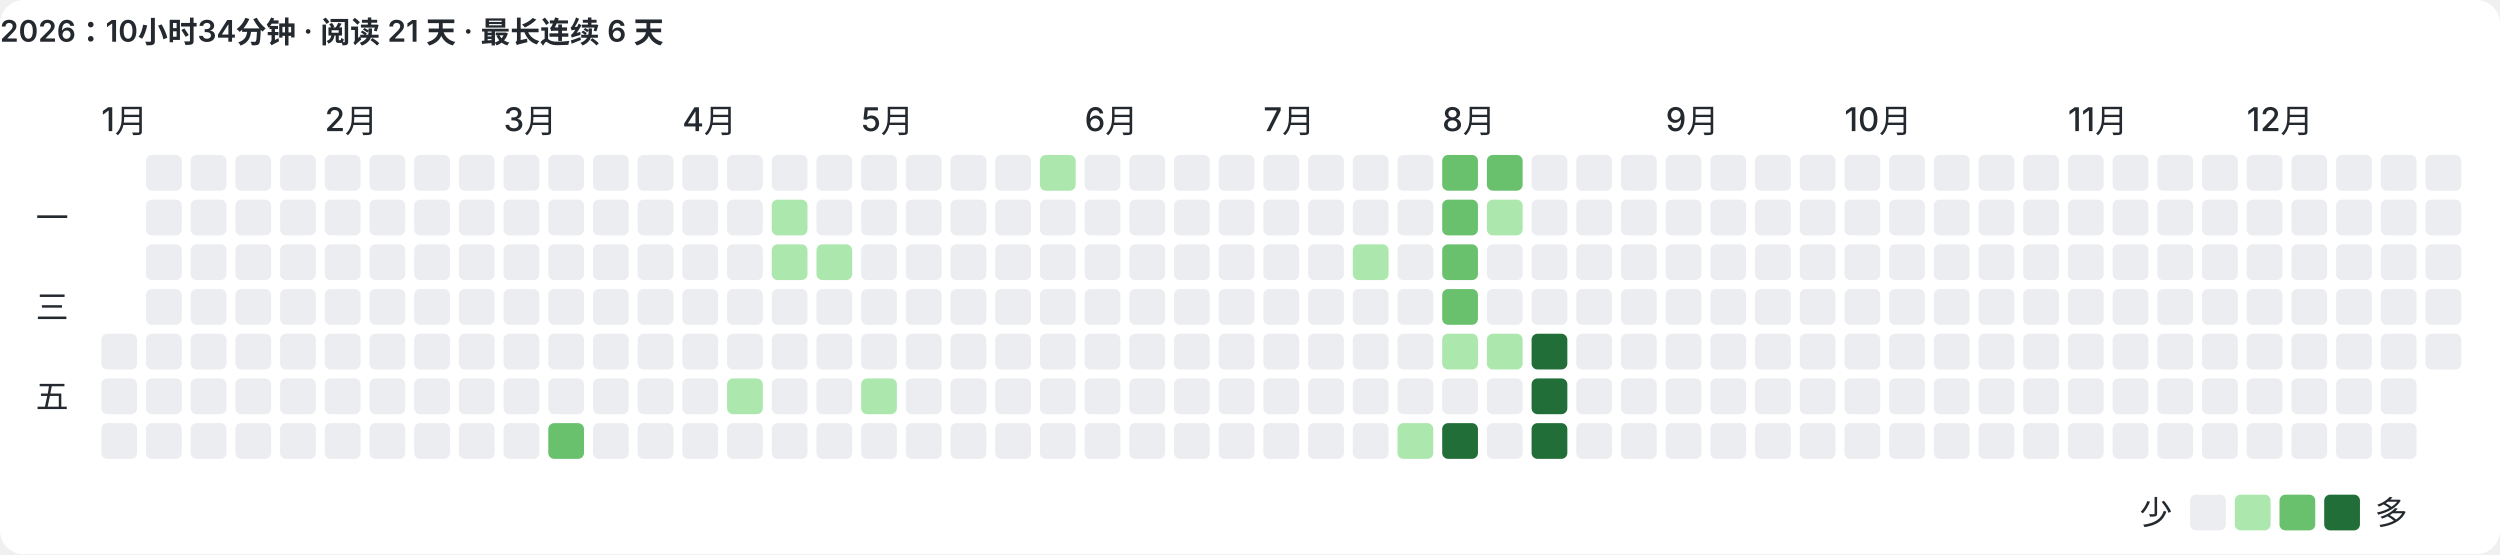
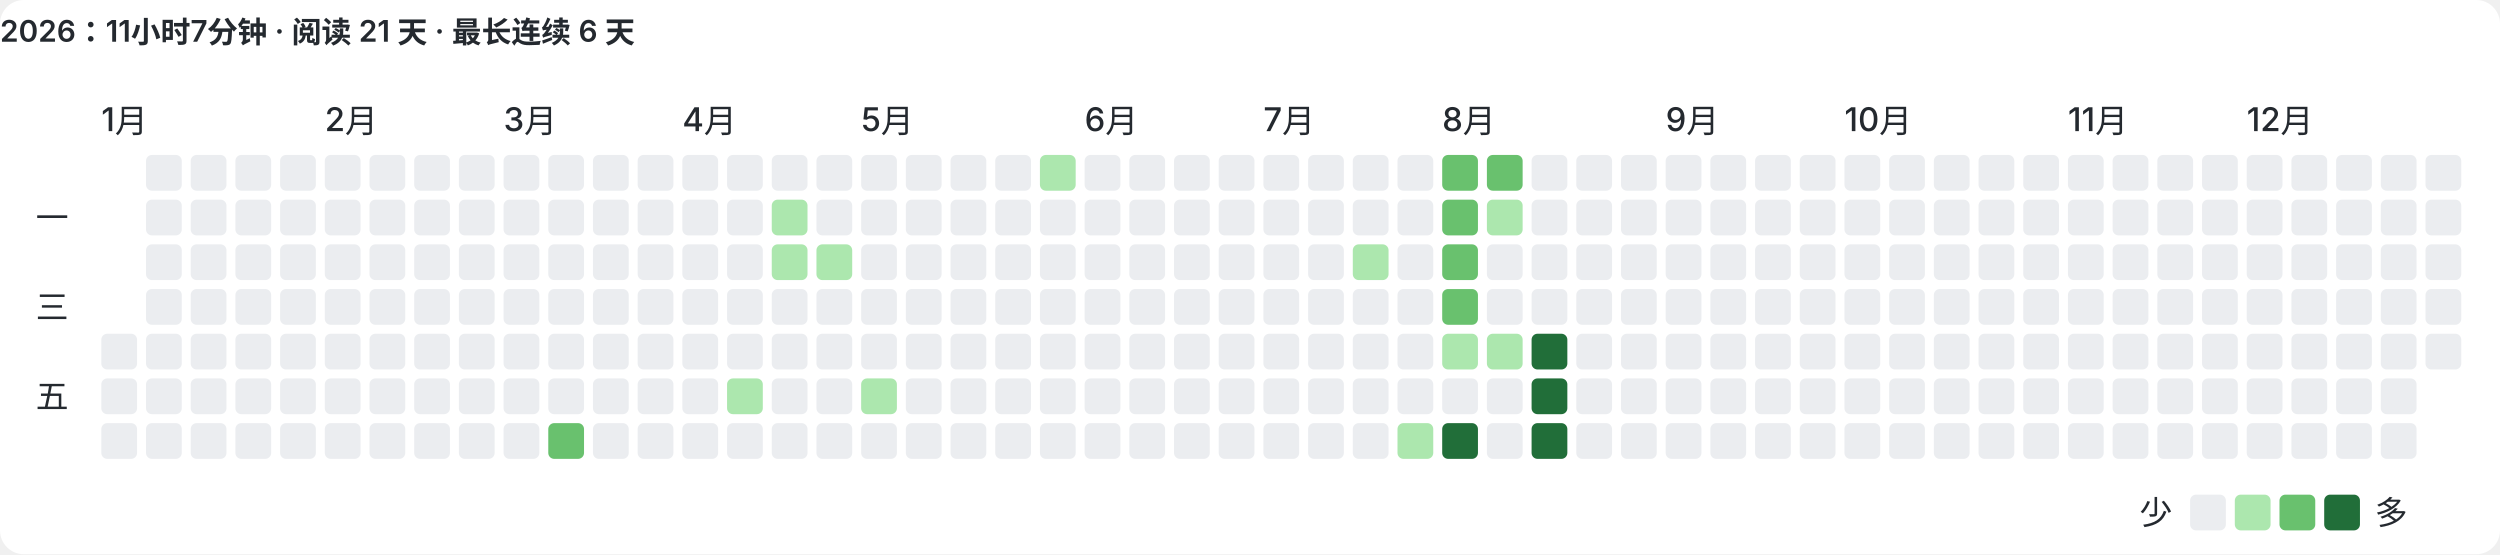
- <svg xmlns="http://www.w3.org/2000/svg" width="100%" viewBox="0 0 839 186" preserveAspectRatio="xMinYMin meet" style="display:block;max-width:100%;height:auto" role="img" data-summary="2026：10小时34分钟  ·  阅读 21 天  ·  最长连续 6 天" aria-label="微信读书 · 2026">
+ <svg xmlns="http://www.w3.org/2000/svg" width="100%" viewBox="0 0 839 186" preserveAspectRatio="xMinYMin meet" style="display:block;max-width:100%;height:auto" role="img" data-summary="2026：11小时7分钟  ·  阅读 21 天  ·  最长连续 6 天" aria-label="微信读书 · 2026">
  <rect width="100%" height="100%" rx="8" fill="#FFFFFF" />
  <style>
.label{font:500 11px "PingFang SC","Microsoft YaHei",-apple-system,BlinkMacSystemFont,"Segoe UI",sans-serif}
.summary{font:600 10px "PingFang SC","Microsoft YaHei",-apple-system,BlinkMacSystemFont,"Segoe UI",sans-serif}
</style>
-   <text class="summary" x="0" y="14" fill="#24292F">2026：10小时34分钟  ·  阅读 21 天  ·  最长连续 6 天</text>
+   <text class="summary" x="0" y="14" fill="#24292F">2026：11小时7分钟  ·  阅读 21 天  ·  最长连续 6 天</text>
  <text class="label" x="34" y="44" fill="#24292F">1月</text>
  <text class="label" x="109" y="44" fill="#24292F">2月</text>
  <text class="label" x="169" y="44" fill="#24292F">3月</text>
  <text class="label" x="229" y="44" fill="#24292F">4月</text>
  <text class="label" x="289" y="44" fill="#24292F">5月</text>
  <text class="label" x="364" y="44" fill="#24292F">6月</text>
  <text class="label" x="424" y="44" fill="#24292F">7月</text>
  <text class="label" x="484" y="44" fill="#24292F">8月</text>
  <text class="label" x="559" y="44" fill="#24292F">9月</text>
  <text class="label" x="619" y="44" fill="#24292F">10月</text>
  <text class="label" x="694" y="44" fill="#24292F">11月</text>
  <text class="label" x="754" y="44" fill="#24292F">12月</text>
  <text class="label" x="12" y="77" fill="#24292F">一</text>
  <text class="label" x="12" y="107" fill="#24292F">三</text>
  <text class="label" x="12" y="137" fill="#24292F">五</text>
  <rect x="34" y="112" width="12" height="12" rx="2" fill="#EBEDF0" data-date="2026-01-01" data-seconds="0">
</rect>
  <rect x="34" y="127" width="12" height="12" rx="2" fill="#EBEDF0" data-date="2026-01-02" data-seconds="0">
</rect>
  <rect x="34" y="142" width="12" height="12" rx="2" fill="#EBEDF0" data-date="2026-01-03" data-seconds="0">
</rect>
  <rect x="49" y="52" width="12" height="12" rx="2" fill="#EBEDF0" data-date="2026-01-04" data-seconds="0">
</rect>
  <rect x="49" y="67" width="12" height="12" rx="2" fill="#EBEDF0" data-date="2026-01-05" data-seconds="0">
</rect>
  <rect x="49" y="82" width="12" height="12" rx="2" fill="#EBEDF0" data-date="2026-01-06" data-seconds="0">
</rect>
  <rect x="49" y="97" width="12" height="12" rx="2" fill="#EBEDF0" data-date="2026-01-07" data-seconds="0">
</rect>
  <rect x="49" y="112" width="12" height="12" rx="2" fill="#EBEDF0" data-date="2026-01-08" data-seconds="0">
</rect>
  <rect x="49" y="127" width="12" height="12" rx="2" fill="#EBEDF0" data-date="2026-01-09" data-seconds="0">
</rect>
  <rect x="49" y="142" width="12" height="12" rx="2" fill="#EBEDF0" data-date="2026-01-10" data-seconds="0">
</rect>
  <rect x="64" y="52" width="12" height="12" rx="2" fill="#EBEDF0" data-date="2026-01-11" data-seconds="0">
</rect>
  <rect x="64" y="67" width="12" height="12" rx="2" fill="#EBEDF0" data-date="2026-01-12" data-seconds="0">
</rect>
  <rect x="64" y="82" width="12" height="12" rx="2" fill="#EBEDF0" data-date="2026-01-13" data-seconds="0">
</rect>
  <rect x="64" y="97" width="12" height="12" rx="2" fill="#EBEDF0" data-date="2026-01-14" data-seconds="0">
</rect>
  <rect x="64" y="112" width="12" height="12" rx="2" fill="#EBEDF0" data-date="2026-01-15" data-seconds="0">
</rect>
  <rect x="64" y="127" width="12" height="12" rx="2" fill="#EBEDF0" data-date="2026-01-16" data-seconds="0">
</rect>
  <rect x="64" y="142" width="12" height="12" rx="2" fill="#EBEDF0" data-date="2026-01-17" data-seconds="0">
</rect>
  <rect x="79" y="52" width="12" height="12" rx="2" fill="#EBEDF0" data-date="2026-01-18" data-seconds="0">
</rect>
  <rect x="79" y="67" width="12" height="12" rx="2" fill="#EBEDF0" data-date="2026-01-19" data-seconds="0">
</rect>
  <rect x="79" y="82" width="12" height="12" rx="2" fill="#EBEDF0" data-date="2026-01-20" data-seconds="0">
</rect>
  <rect x="79" y="97" width="12" height="12" rx="2" fill="#EBEDF0" data-date="2026-01-21" data-seconds="0">
</rect>
  <rect x="79" y="112" width="12" height="12" rx="2" fill="#EBEDF0" data-date="2026-01-22" data-seconds="0">
</rect>
  <rect x="79" y="127" width="12" height="12" rx="2" fill="#EBEDF0" data-date="2026-01-23" data-seconds="0">
</rect>
  <rect x="79" y="142" width="12" height="12" rx="2" fill="#EBEDF0" data-date="2026-01-24" data-seconds="0">
</rect>
  <rect x="94" y="52" width="12" height="12" rx="2" fill="#EBEDF0" data-date="2026-01-25" data-seconds="0">
</rect>
  <rect x="94" y="67" width="12" height="12" rx="2" fill="#EBEDF0" data-date="2026-01-26" data-seconds="0">
</rect>
  <rect x="94" y="82" width="12" height="12" rx="2" fill="#EBEDF0" data-date="2026-01-27" data-seconds="0">
</rect>
  <rect x="94" y="97" width="12" height="12" rx="2" fill="#EBEDF0" data-date="2026-01-28" data-seconds="0">
</rect>
  <rect x="94" y="112" width="12" height="12" rx="2" fill="#EBEDF0" data-date="2026-01-29" data-seconds="0">
</rect>
  <rect x="94" y="127" width="12" height="12" rx="2" fill="#EBEDF0" data-date="2026-01-30" data-seconds="0">
</rect>
  <rect x="94" y="142" width="12" height="12" rx="2" fill="#EBEDF0" data-date="2026-01-31" data-seconds="0">
</rect>
  <rect x="109" y="52" width="12" height="12" rx="2" fill="#EBEDF0" data-date="2026-02-01" data-seconds="0">
</rect>
  <rect x="109" y="67" width="12" height="12" rx="2" fill="#EBEDF0" data-date="2026-02-02" data-seconds="0">
</rect>
  <rect x="109" y="82" width="12" height="12" rx="2" fill="#EBEDF0" data-date="2026-02-03" data-seconds="0">
</rect>
  <rect x="109" y="97" width="12" height="12" rx="2" fill="#EBEDF0" data-date="2026-02-04" data-seconds="0">
</rect>
  <rect x="109" y="112" width="12" height="12" rx="2" fill="#EBEDF0" data-date="2026-02-05" data-seconds="0">
</rect>
  <rect x="109" y="127" width="12" height="12" rx="2" fill="#EBEDF0" data-date="2026-02-06" data-seconds="0">
</rect>
  <rect x="109" y="142" width="12" height="12" rx="2" fill="#EBEDF0" data-date="2026-02-07" data-seconds="0">
</rect>
  <rect x="124" y="52" width="12" height="12" rx="2" fill="#EBEDF0" data-date="2026-02-08" data-seconds="0">
</rect>
  <rect x="124" y="67" width="12" height="12" rx="2" fill="#EBEDF0" data-date="2026-02-09" data-seconds="0">
</rect>
  <rect x="124" y="82" width="12" height="12" rx="2" fill="#EBEDF0" data-date="2026-02-10" data-seconds="0">
</rect>
  <rect x="124" y="97" width="12" height="12" rx="2" fill="#EBEDF0" data-date="2026-02-11" data-seconds="0">
</rect>
  <rect x="124" y="112" width="12" height="12" rx="2" fill="#EBEDF0" data-date="2026-02-12" data-seconds="0">
</rect>
  <rect x="124" y="127" width="12" height="12" rx="2" fill="#EBEDF0" data-date="2026-02-13" data-seconds="0">
</rect>
  <rect x="124" y="142" width="12" height="12" rx="2" fill="#EBEDF0" data-date="2026-02-14" data-seconds="0">
</rect>
  <rect x="139" y="52" width="12" height="12" rx="2" fill="#EBEDF0" data-date="2026-02-15" data-seconds="0">
</rect>
  <rect x="139" y="67" width="12" height="12" rx="2" fill="#EBEDF0" data-date="2026-02-16" data-seconds="0">
</rect>
  <rect x="139" y="82" width="12" height="12" rx="2" fill="#EBEDF0" data-date="2026-02-17" data-seconds="0">
</rect>
  <rect x="139" y="97" width="12" height="12" rx="2" fill="#EBEDF0" data-date="2026-02-18" data-seconds="0">
</rect>
  <rect x="139" y="112" width="12" height="12" rx="2" fill="#EBEDF0" data-date="2026-02-19" data-seconds="0">
</rect>
  <rect x="139" y="127" width="12" height="12" rx="2" fill="#EBEDF0" data-date="2026-02-20" data-seconds="0">
</rect>
  <rect x="139" y="142" width="12" height="12" rx="2" fill="#EBEDF0" data-date="2026-02-21" data-seconds="0">
</rect>
  <rect x="154" y="52" width="12" height="12" rx="2" fill="#EBEDF0" data-date="2026-02-22" data-seconds="0">
</rect>
  <rect x="154" y="67" width="12" height="12" rx="2" fill="#EBEDF0" data-date="2026-02-23" data-seconds="0">
</rect>
  <rect x="154" y="82" width="12" height="12" rx="2" fill="#EBEDF0" data-date="2026-02-24" data-seconds="0">
</rect>
  <rect x="154" y="97" width="12" height="12" rx="2" fill="#EBEDF0" data-date="2026-02-25" data-seconds="0">
</rect>
  <rect x="154" y="112" width="12" height="12" rx="2" fill="#EBEDF0" data-date="2026-02-26" data-seconds="0">
</rect>
  <rect x="154" y="127" width="12" height="12" rx="2" fill="#EBEDF0" data-date="2026-02-27" data-seconds="0">
</rect>
  <rect x="154" y="142" width="12" height="12" rx="2" fill="#EBEDF0" data-date="2026-02-28" data-seconds="0">
</rect>
  <rect x="169" y="52" width="12" height="12" rx="2" fill="#EBEDF0" data-date="2026-03-01" data-seconds="0">
</rect>
  <rect x="169" y="67" width="12" height="12" rx="2" fill="#EBEDF0" data-date="2026-03-02" data-seconds="0">
</rect>
  <rect x="169" y="82" width="12" height="12" rx="2" fill="#EBEDF0" data-date="2026-03-03" data-seconds="0">
</rect>
  <rect x="169" y="97" width="12" height="12" rx="2" fill="#EBEDF0" data-date="2026-03-04" data-seconds="0">
</rect>
  <rect x="169" y="112" width="12" height="12" rx="2" fill="#EBEDF0" data-date="2026-03-05" data-seconds="0">
</rect>
  <rect x="169" y="127" width="12" height="12" rx="2" fill="#EBEDF0" data-date="2026-03-06" data-seconds="0">
</rect>
  <rect x="169" y="142" width="12" height="12" rx="2" fill="#EBEDF0" data-date="2026-03-07" data-seconds="0">
</rect>
  <rect x="184" y="52" width="12" height="12" rx="2" fill="#EBEDF0" data-date="2026-03-08" data-seconds="0">
</rect>
  <rect x="184" y="67" width="12" height="12" rx="2" fill="#EBEDF0" data-date="2026-03-09" data-seconds="0">
</rect>
  <rect x="184" y="82" width="12" height="12" rx="2" fill="#EBEDF0" data-date="2026-03-10" data-seconds="0">
</rect>
  <rect x="184" y="97" width="12" height="12" rx="2" fill="#EBEDF0" data-date="2026-03-11" data-seconds="0">
</rect>
  <rect x="184" y="112" width="12" height="12" rx="2" fill="#EBEDF0" data-date="2026-03-12" data-seconds="0">
</rect>
  <rect x="184" y="127" width="12" height="12" rx="2" fill="#EBEDF0" data-date="2026-03-13" data-seconds="0">
</rect>
  <rect x="184" y="142" width="12" height="12" rx="2" fill="#69C16E" data-date="2026-03-14" data-seconds="643">
</rect>
  <rect x="199" y="52" width="12" height="12" rx="2" fill="#EBEDF0" data-date="2026-03-15" data-seconds="0">
</rect>
  <rect x="199" y="67" width="12" height="12" rx="2" fill="#EBEDF0" data-date="2026-03-16" data-seconds="0">
</rect>
  <rect x="199" y="82" width="12" height="12" rx="2" fill="#EBEDF0" data-date="2026-03-17" data-seconds="0">
</rect>
  <rect x="199" y="97" width="12" height="12" rx="2" fill="#EBEDF0" data-date="2026-03-18" data-seconds="0">
</rect>
  <rect x="199" y="112" width="12" height="12" rx="2" fill="#EBEDF0" data-date="2026-03-19" data-seconds="0">
</rect>
  <rect x="199" y="127" width="12" height="12" rx="2" fill="#EBEDF0" data-date="2026-03-20" data-seconds="0">
</rect>
  <rect x="199" y="142" width="12" height="12" rx="2" fill="#EBEDF0" data-date="2026-03-21" data-seconds="0">
</rect>
  <rect x="214" y="52" width="12" height="12" rx="2" fill="#EBEDF0" data-date="2026-03-22" data-seconds="0">
</rect>
  <rect x="214" y="67" width="12" height="12" rx="2" fill="#EBEDF0" data-date="2026-03-23" data-seconds="0">
</rect>
  <rect x="214" y="82" width="12" height="12" rx="2" fill="#EBEDF0" data-date="2026-03-24" data-seconds="0">
</rect>
  <rect x="214" y="97" width="12" height="12" rx="2" fill="#EBEDF0" data-date="2026-03-25" data-seconds="0">
</rect>
  <rect x="214" y="112" width="12" height="12" rx="2" fill="#EBEDF0" data-date="2026-03-26" data-seconds="0">
</rect>
  <rect x="214" y="127" width="12" height="12" rx="2" fill="#EBEDF0" data-date="2026-03-27" data-seconds="0">
</rect>
  <rect x="214" y="142" width="12" height="12" rx="2" fill="#EBEDF0" data-date="2026-03-28" data-seconds="0">
</rect>
  <rect x="229" y="52" width="12" height="12" rx="2" fill="#EBEDF0" data-date="2026-03-29" data-seconds="0">
</rect>
  <rect x="229" y="67" width="12" height="12" rx="2" fill="#EBEDF0" data-date="2026-03-30" data-seconds="0">
</rect>
  <rect x="229" y="82" width="12" height="12" rx="2" fill="#EBEDF0" data-date="2026-03-31" data-seconds="0">
</rect>
  <rect x="229" y="97" width="12" height="12" rx="2" fill="#EBEDF0" data-date="2026-04-01" data-seconds="0">
</rect>
  <rect x="229" y="112" width="12" height="12" rx="2" fill="#EBEDF0" data-date="2026-04-02" data-seconds="0">
</rect>
  <rect x="229" y="127" width="12" height="12" rx="2" fill="#EBEDF0" data-date="2026-04-03" data-seconds="0">
</rect>
  <rect x="229" y="142" width="12" height="12" rx="2" fill="#EBEDF0" data-date="2026-04-04" data-seconds="0">
</rect>
  <rect x="244" y="52" width="12" height="12" rx="2" fill="#EBEDF0" data-date="2026-04-05" data-seconds="0">
</rect>
  <rect x="244" y="67" width="12" height="12" rx="2" fill="#EBEDF0" data-date="2026-04-06" data-seconds="0">
</rect>
  <rect x="244" y="82" width="12" height="12" rx="2" fill="#EBEDF0" data-date="2026-04-07" data-seconds="0">
</rect>
  <rect x="244" y="97" width="12" height="12" rx="2" fill="#EBEDF0" data-date="2026-04-08" data-seconds="0">
</rect>
  <rect x="244" y="112" width="12" height="12" rx="2" fill="#EBEDF0" data-date="2026-04-09" data-seconds="0">
</rect>
  <rect x="244" y="127" width="12" height="12" rx="2" fill="#ACE7AE" data-date="2026-04-10" data-seconds="37">
</rect>
  <rect x="244" y="142" width="12" height="12" rx="2" fill="#EBEDF0" data-date="2026-04-11" data-seconds="0">
</rect>
  <rect x="259" y="52" width="12" height="12" rx="2" fill="#EBEDF0" data-date="2026-04-12" data-seconds="0">
</rect>
  <rect x="259" y="67" width="12" height="12" rx="2" fill="#ACE7AE" data-date="2026-04-13" data-seconds="6">
</rect>
  <rect x="259" y="82" width="12" height="12" rx="2" fill="#ACE7AE" data-date="2026-04-14" data-seconds="15">
</rect>
  <rect x="259" y="97" width="12" height="12" rx="2" fill="#EBEDF0" data-date="2026-04-15" data-seconds="0">
</rect>
  <rect x="259" y="112" width="12" height="12" rx="2" fill="#EBEDF0" data-date="2026-04-16" data-seconds="0">
</rect>
  <rect x="259" y="127" width="12" height="12" rx="2" fill="#EBEDF0" data-date="2026-04-17" data-seconds="0">
</rect>
  <rect x="259" y="142" width="12" height="12" rx="2" fill="#EBEDF0" data-date="2026-04-18" data-seconds="0">
</rect>
  <rect x="274" y="52" width="12" height="12" rx="2" fill="#EBEDF0" data-date="2026-04-19" data-seconds="0">
</rect>
  <rect x="274" y="67" width="12" height="12" rx="2" fill="#EBEDF0" data-date="2026-04-20" data-seconds="0">
</rect>
  <rect x="274" y="82" width="12" height="12" rx="2" fill="#ACE7AE" data-date="2026-04-21" data-seconds="40">
</rect>
  <rect x="274" y="97" width="12" height="12" rx="2" fill="#EBEDF0" data-date="2026-04-22" data-seconds="0">
</rect>
  <rect x="274" y="112" width="12" height="12" rx="2" fill="#EBEDF0" data-date="2026-04-23" data-seconds="0">
</rect>
  <rect x="274" y="127" width="12" height="12" rx="2" fill="#EBEDF0" data-date="2026-04-24" data-seconds="0">
</rect>
  <rect x="274" y="142" width="12" height="12" rx="2" fill="#EBEDF0" data-date="2026-04-25" data-seconds="0">
</rect>
  <rect x="289" y="52" width="12" height="12" rx="2" fill="#EBEDF0" data-date="2026-04-26" data-seconds="0">
</rect>
  <rect x="289" y="67" width="12" height="12" rx="2" fill="#EBEDF0" data-date="2026-04-27" data-seconds="0">
</rect>
  <rect x="289" y="82" width="12" height="12" rx="2" fill="#EBEDF0" data-date="2026-04-28" data-seconds="0">
</rect>
  <rect x="289" y="97" width="12" height="12" rx="2" fill="#EBEDF0" data-date="2026-04-29" data-seconds="0">
</rect>
  <rect x="289" y="112" width="12" height="12" rx="2" fill="#EBEDF0" data-date="2026-04-30" data-seconds="0">
</rect>
  <rect x="289" y="127" width="12" height="12" rx="2" fill="#ACE7AE" data-date="2026-05-01" data-seconds="40">
</rect>
  <rect x="289" y="142" width="12" height="12" rx="2" fill="#EBEDF0" data-date="2026-05-02" data-seconds="0">
</rect>
  <rect x="304" y="52" width="12" height="12" rx="2" fill="#EBEDF0" data-date="2026-05-03" data-seconds="0">
</rect>
  <rect x="304" y="67" width="12" height="12" rx="2" fill="#EBEDF0" data-date="2026-05-04" data-seconds="0">
</rect>
  <rect x="304" y="82" width="12" height="12" rx="2" fill="#EBEDF0" data-date="2026-05-05" data-seconds="0">
</rect>
  <rect x="304" y="97" width="12" height="12" rx="2" fill="#EBEDF0" data-date="2026-05-06" data-seconds="0">
</rect>
  <rect x="304" y="112" width="12" height="12" rx="2" fill="#EBEDF0" data-date="2026-05-07" data-seconds="0">
</rect>
  <rect x="304" y="127" width="12" height="12" rx="2" fill="#EBEDF0" data-date="2026-05-08" data-seconds="0">
</rect>
  <rect x="304" y="142" width="12" height="12" rx="2" fill="#EBEDF0" data-date="2026-05-09" data-seconds="0">
</rect>
  <rect x="319" y="52" width="12" height="12" rx="2" fill="#EBEDF0" data-date="2026-05-10" data-seconds="0">
</rect>
  <rect x="319" y="67" width="12" height="12" rx="2" fill="#EBEDF0" data-date="2026-05-11" data-seconds="0">
</rect>
  <rect x="319" y="82" width="12" height="12" rx="2" fill="#EBEDF0" data-date="2026-05-12" data-seconds="0">
</rect>
  <rect x="319" y="97" width="12" height="12" rx="2" fill="#EBEDF0" data-date="2026-05-13" data-seconds="0">
</rect>
  <rect x="319" y="112" width="12" height="12" rx="2" fill="#EBEDF0" data-date="2026-05-14" data-seconds="0">
</rect>
  <rect x="319" y="127" width="12" height="12" rx="2" fill="#EBEDF0" data-date="2026-05-15" data-seconds="0">
</rect>
  <rect x="319" y="142" width="12" height="12" rx="2" fill="#EBEDF0" data-date="2026-05-16" data-seconds="0">
</rect>
  <rect x="334" y="52" width="12" height="12" rx="2" fill="#EBEDF0" data-date="2026-05-17" data-seconds="0">
</rect>
  <rect x="334" y="67" width="12" height="12" rx="2" fill="#EBEDF0" data-date="2026-05-18" data-seconds="0">
</rect>
  <rect x="334" y="82" width="12" height="12" rx="2" fill="#EBEDF0" data-date="2026-05-19" data-seconds="0">
</rect>
  <rect x="334" y="97" width="12" height="12" rx="2" fill="#EBEDF0" data-date="2026-05-20" data-seconds="0">
</rect>
  <rect x="334" y="112" width="12" height="12" rx="2" fill="#EBEDF0" data-date="2026-05-21" data-seconds="0">
</rect>
  <rect x="334" y="127" width="12" height="12" rx="2" fill="#EBEDF0" data-date="2026-05-22" data-seconds="0">
</rect>
  <rect x="334" y="142" width="12" height="12" rx="2" fill="#EBEDF0" data-date="2026-05-23" data-seconds="0">
</rect>
  <rect x="349" y="52" width="12" height="12" rx="2" fill="#ACE7AE" data-date="2026-05-24" data-seconds="3">
</rect>
  <rect x="349" y="67" width="12" height="12" rx="2" fill="#EBEDF0" data-date="2026-05-25" data-seconds="0">
</rect>
  <rect x="349" y="82" width="12" height="12" rx="2" fill="#EBEDF0" data-date="2026-05-26" data-seconds="0">
</rect>
  <rect x="349" y="97" width="12" height="12" rx="2" fill="#EBEDF0" data-date="2026-05-27" data-seconds="0">
</rect>
  <rect x="349" y="112" width="12" height="12" rx="2" fill="#EBEDF0" data-date="2026-05-28" data-seconds="0">
</rect>
  <rect x="349" y="127" width="12" height="12" rx="2" fill="#EBEDF0" data-date="2026-05-29" data-seconds="0">
</rect>
  <rect x="349" y="142" width="12" height="12" rx="2" fill="#EBEDF0" data-date="2026-05-30" data-seconds="0">
</rect>
  <rect x="364" y="52" width="12" height="12" rx="2" fill="#EBEDF0" data-date="2026-05-31" data-seconds="0">
</rect>
  <rect x="364" y="67" width="12" height="12" rx="2" fill="#EBEDF0" data-date="2026-06-01" data-seconds="0">
</rect>
  <rect x="364" y="82" width="12" height="12" rx="2" fill="#EBEDF0" data-date="2026-06-02" data-seconds="0">
</rect>
  <rect x="364" y="97" width="12" height="12" rx="2" fill="#EBEDF0" data-date="2026-06-03" data-seconds="0">
</rect>
  <rect x="364" y="112" width="12" height="12" rx="2" fill="#EBEDF0" data-date="2026-06-04" data-seconds="0">
</rect>
  <rect x="364" y="127" width="12" height="12" rx="2" fill="#EBEDF0" data-date="2026-06-05" data-seconds="0">
</rect>
  <rect x="364" y="142" width="12" height="12" rx="2" fill="#EBEDF0" data-date="2026-06-06" data-seconds="0">
</rect>
  <rect x="379" y="52" width="12" height="12" rx="2" fill="#EBEDF0" data-date="2026-06-07" data-seconds="0">
</rect>
  <rect x="379" y="67" width="12" height="12" rx="2" fill="#EBEDF0" data-date="2026-06-08" data-seconds="0">
</rect>
  <rect x="379" y="82" width="12" height="12" rx="2" fill="#EBEDF0" data-date="2026-06-09" data-seconds="0">
</rect>
  <rect x="379" y="97" width="12" height="12" rx="2" fill="#EBEDF0" data-date="2026-06-10" data-seconds="0">
</rect>
  <rect x="379" y="112" width="12" height="12" rx="2" fill="#EBEDF0" data-date="2026-06-11" data-seconds="0">
</rect>
  <rect x="379" y="127" width="12" height="12" rx="2" fill="#EBEDF0" data-date="2026-06-12" data-seconds="0">
</rect>
  <rect x="379" y="142" width="12" height="12" rx="2" fill="#EBEDF0" data-date="2026-06-13" data-seconds="0">
</rect>
  <rect x="394" y="52" width="12" height="12" rx="2" fill="#EBEDF0" data-date="2026-06-14" data-seconds="0">
</rect>
  <rect x="394" y="67" width="12" height="12" rx="2" fill="#EBEDF0" data-date="2026-06-15" data-seconds="0">
</rect>
  <rect x="394" y="82" width="12" height="12" rx="2" fill="#EBEDF0" data-date="2026-06-16" data-seconds="0">
</rect>
  <rect x="394" y="97" width="12" height="12" rx="2" fill="#EBEDF0" data-date="2026-06-17" data-seconds="0">
</rect>
  <rect x="394" y="112" width="12" height="12" rx="2" fill="#EBEDF0" data-date="2026-06-18" data-seconds="0">
</rect>
  <rect x="394" y="127" width="12" height="12" rx="2" fill="#EBEDF0" data-date="2026-06-19" data-seconds="0">
</rect>
  <rect x="394" y="142" width="12" height="12" rx="2" fill="#EBEDF0" data-date="2026-06-20" data-seconds="0">
</rect>
  <rect x="409" y="52" width="12" height="12" rx="2" fill="#EBEDF0" data-date="2026-06-21" data-seconds="0">
</rect>
  <rect x="409" y="67" width="12" height="12" rx="2" fill="#EBEDF0" data-date="2026-06-22" data-seconds="0">
</rect>
  <rect x="409" y="82" width="12" height="12" rx="2" fill="#EBEDF0" data-date="2026-06-23" data-seconds="0">
</rect>
  <rect x="409" y="97" width="12" height="12" rx="2" fill="#EBEDF0" data-date="2026-06-24" data-seconds="0">
</rect>
  <rect x="409" y="112" width="12" height="12" rx="2" fill="#EBEDF0" data-date="2026-06-25" data-seconds="0">
</rect>
  <rect x="409" y="127" width="12" height="12" rx="2" fill="#EBEDF0" data-date="2026-06-26" data-seconds="0">
</rect>
  <rect x="409" y="142" width="12" height="12" rx="2" fill="#EBEDF0" data-date="2026-06-27" data-seconds="0">
</rect>
  <rect x="424" y="52" width="12" height="12" rx="2" fill="#EBEDF0" data-date="2026-06-28" data-seconds="0">
</rect>
  <rect x="424" y="67" width="12" height="12" rx="2" fill="#EBEDF0" data-date="2026-06-29" data-seconds="0">
</rect>
  <rect x="424" y="82" width="12" height="12" rx="2" fill="#EBEDF0" data-date="2026-06-30" data-seconds="0">
</rect>
  <rect x="424" y="97" width="12" height="12" rx="2" fill="#EBEDF0" data-date="2026-07-01" data-seconds="0">
</rect>
  <rect x="424" y="112" width="12" height="12" rx="2" fill="#EBEDF0" data-date="2026-07-02" data-seconds="0">
</rect>
  <rect x="424" y="127" width="12" height="12" rx="2" fill="#EBEDF0" data-date="2026-07-03" data-seconds="0">
</rect>
  <rect x="424" y="142" width="12" height="12" rx="2" fill="#EBEDF0" data-date="2026-07-04" data-seconds="0">
</rect>
  <rect x="439" y="52" width="12" height="12" rx="2" fill="#EBEDF0" data-date="2026-07-05" data-seconds="0">
</rect>
  <rect x="439" y="67" width="12" height="12" rx="2" fill="#EBEDF0" data-date="2026-07-06" data-seconds="0">
</rect>
  <rect x="439" y="82" width="12" height="12" rx="2" fill="#EBEDF0" data-date="2026-07-07" data-seconds="0">
</rect>
  <rect x="439" y="97" width="12" height="12" rx="2" fill="#EBEDF0" data-date="2026-07-08" data-seconds="0">
</rect>
  <rect x="439" y="112" width="12" height="12" rx="2" fill="#EBEDF0" data-date="2026-07-09" data-seconds="0">
</rect>
  <rect x="439" y="127" width="12" height="12" rx="2" fill="#EBEDF0" data-date="2026-07-10" data-seconds="0">
</rect>
  <rect x="439" y="142" width="12" height="12" rx="2" fill="#EBEDF0" data-date="2026-07-11" data-seconds="0">
</rect>
  <rect x="454" y="52" width="12" height="12" rx="2" fill="#EBEDF0" data-date="2026-07-12" data-seconds="0">
</rect>
  <rect x="454" y="67" width="12" height="12" rx="2" fill="#EBEDF0" data-date="2026-07-13" data-seconds="0">
</rect>
  <rect x="454" y="82" width="12" height="12" rx="2" fill="#ACE7AE" data-date="2026-07-14" data-seconds="227">
</rect>
  <rect x="454" y="97" width="12" height="12" rx="2" fill="#EBEDF0" data-date="2026-07-15" data-seconds="0">
</rect>
  <rect x="454" y="112" width="12" height="12" rx="2" fill="#EBEDF0" data-date="2026-07-16" data-seconds="0">
</rect>
  <rect x="454" y="127" width="12" height="12" rx="2" fill="#EBEDF0" data-date="2026-07-17" data-seconds="0">
</rect>
  <rect x="454" y="142" width="12" height="12" rx="2" fill="#EBEDF0" data-date="2026-07-18" data-seconds="0">
</rect>
  <rect x="469" y="52" width="12" height="12" rx="2" fill="#EBEDF0" data-date="2026-07-19" data-seconds="0">
</rect>
  <rect x="469" y="67" width="12" height="12" rx="2" fill="#EBEDF0" data-date="2026-07-20" data-seconds="0">
</rect>
  <rect x="469" y="82" width="12" height="12" rx="2" fill="#EBEDF0" data-date="2026-07-21" data-seconds="0">
</rect>
  <rect x="469" y="97" width="12" height="12" rx="2" fill="#EBEDF0" data-date="2026-07-22" data-seconds="0">
</rect>
  <rect x="469" y="112" width="12" height="12" rx="2" fill="#EBEDF0" data-date="2026-07-23" data-seconds="0">
</rect>
  <rect x="469" y="127" width="12" height="12" rx="2" fill="#EBEDF0" data-date="2026-07-24" data-seconds="0">
</rect>
  <rect x="469" y="142" width="12" height="12" rx="2" fill="#ACE7AE" data-date="2026-07-25" data-seconds="5">
</rect>
  <rect x="484" y="52" width="12" height="12" rx="2" fill="#69C16E" data-date="2026-07-26" data-seconds="1532">
</rect>
  <rect x="484" y="67" width="12" height="12" rx="2" fill="#69C16E" data-date="2026-07-27" data-seconds="1631">
</rect>
  <rect x="484" y="82" width="12" height="12" rx="2" fill="#69C16E" data-date="2026-07-28" data-seconds="1552">
</rect>
  <rect x="484" y="97" width="12" height="12" rx="2" fill="#69C16E" data-date="2026-07-29" data-seconds="894">
</rect>
  <rect x="484" y="112" width="12" height="12" rx="2" fill="#ACE7AE" data-date="2026-07-30" data-seconds="19">
</rect>
  <rect x="484" y="127" width="12" height="12" rx="2" fill="#EBEDF0" data-date="2026-07-31" data-seconds="0">
</rect>
  <rect x="484" y="142" width="12" height="12" rx="2" fill="#216E39" data-date="2026-08-01" data-seconds="2223">
</rect>
  <rect x="499" y="52" width="12" height="12" rx="2" fill="#69C16E" data-date="2026-08-02" data-seconds="1073">
</rect>
  <rect x="499" y="67" width="12" height="12" rx="2" fill="#ACE7AE" data-date="2026-08-03" data-seconds="343">
</rect>
  <rect x="499" y="82" width="12" height="12" rx="2" fill="#EBEDF0" data-date="2026-08-04" data-seconds="0">
</rect>
  <rect x="499" y="97" width="12" height="12" rx="2" fill="#EBEDF0" data-date="2026-08-05" data-seconds="0">
</rect>
  <rect x="499" y="112" width="12" height="12" rx="2" fill="#ACE7AE" data-date="2026-08-06" data-seconds="3">
</rect>
  <rect x="499" y="127" width="12" height="12" rx="2" fill="#EBEDF0" data-date="2026-08-07" data-seconds="0">
</rect>
  <rect x="499" y="142" width="12" height="12" rx="2" fill="#EBEDF0" data-date="2026-08-08" data-seconds="0">
</rect>
  <rect x="514" y="52" width="12" height="12" rx="2" fill="#EBEDF0" data-date="2026-08-09" data-seconds="0">
</rect>
  <rect x="514" y="67" width="12" height="12" rx="2" fill="#EBEDF0" data-date="2026-08-10" data-seconds="0">
</rect>
  <rect x="514" y="82" width="12" height="12" rx="2" fill="#EBEDF0" data-date="2026-08-11" data-seconds="0">
</rect>
  <rect x="514" y="97" width="12" height="12" rx="2" fill="#EBEDF0" data-date="2026-08-12" data-seconds="0">
</rect>
  <rect x="514" y="112" width="12" height="12" rx="2" fill="#216E39" data-date="2026-08-13" data-seconds="3020">
</rect>
  <rect x="514" y="127" width="12" height="12" rx="2" fill="#216E39" data-date="2026-08-14" data-seconds="19303">
</rect>
-   <rect x="514" y="142" width="12" height="12" rx="2" fill="#216E39" data-date="2026-08-15" data-seconds="5477">
+   <rect x="514" y="142" width="12" height="12" rx="2" fill="#216E39" data-date="2026-08-15" data-seconds="7417">
</rect>
  <rect x="529" y="52" width="12" height="12" rx="2" fill="#EBEDF0" data-date="2026-08-16" data-seconds="0">
</rect>
  <rect x="529" y="67" width="12" height="12" rx="2" fill="#EBEDF0" data-date="2026-08-17" data-seconds="0">
</rect>
  <rect x="529" y="82" width="12" height="12" rx="2" fill="#EBEDF0" data-date="2026-08-18" data-seconds="0">
</rect>
  <rect x="529" y="97" width="12" height="12" rx="2" fill="#EBEDF0" data-date="2026-08-19" data-seconds="0">
</rect>
  <rect x="529" y="112" width="12" height="12" rx="2" fill="#EBEDF0" data-date="2026-08-20" data-seconds="0">
</rect>
  <rect x="529" y="127" width="12" height="12" rx="2" fill="#EBEDF0" data-date="2026-08-21" data-seconds="0">
</rect>
  <rect x="529" y="142" width="12" height="12" rx="2" fill="#EBEDF0" data-date="2026-08-22" data-seconds="0">
</rect>
  <rect x="544" y="52" width="12" height="12" rx="2" fill="#EBEDF0" data-date="2026-08-23" data-seconds="0">
</rect>
  <rect x="544" y="67" width="12" height="12" rx="2" fill="#EBEDF0" data-date="2026-08-24" data-seconds="0">
</rect>
  <rect x="544" y="82" width="12" height="12" rx="2" fill="#EBEDF0" data-date="2026-08-25" data-seconds="0">
</rect>
  <rect x="544" y="97" width="12" height="12" rx="2" fill="#EBEDF0" data-date="2026-08-26" data-seconds="0">
</rect>
  <rect x="544" y="112" width="12" height="12" rx="2" fill="#EBEDF0" data-date="2026-08-27" data-seconds="0">
</rect>
  <rect x="544" y="127" width="12" height="12" rx="2" fill="#EBEDF0" data-date="2026-08-28" data-seconds="0">
</rect>
  <rect x="544" y="142" width="12" height="12" rx="2" fill="#EBEDF0" data-date="2026-08-29" data-seconds="0">
</rect>
  <rect x="559" y="52" width="12" height="12" rx="2" fill="#EBEDF0" data-date="2026-08-30" data-seconds="0">
</rect>
  <rect x="559" y="67" width="12" height="12" rx="2" fill="#EBEDF0" data-date="2026-08-31" data-seconds="0">
</rect>
  <rect x="559" y="82" width="12" height="12" rx="2" fill="#EBEDF0" data-date="2026-09-01" data-seconds="0">
</rect>
  <rect x="559" y="97" width="12" height="12" rx="2" fill="#EBEDF0" data-date="2026-09-02" data-seconds="0">
</rect>
  <rect x="559" y="112" width="12" height="12" rx="2" fill="#EBEDF0" data-date="2026-09-03" data-seconds="0">
</rect>
  <rect x="559" y="127" width="12" height="12" rx="2" fill="#EBEDF0" data-date="2026-09-04" data-seconds="0">
</rect>
  <rect x="559" y="142" width="12" height="12" rx="2" fill="#EBEDF0" data-date="2026-09-05" data-seconds="0">
</rect>
  <rect x="574" y="52" width="12" height="12" rx="2" fill="#EBEDF0" data-date="2026-09-06" data-seconds="0">
</rect>
  <rect x="574" y="67" width="12" height="12" rx="2" fill="#EBEDF0" data-date="2026-09-07" data-seconds="0">
</rect>
  <rect x="574" y="82" width="12" height="12" rx="2" fill="#EBEDF0" data-date="2026-09-08" data-seconds="0">
</rect>
  <rect x="574" y="97" width="12" height="12" rx="2" fill="#EBEDF0" data-date="2026-09-09" data-seconds="0">
</rect>
  <rect x="574" y="112" width="12" height="12" rx="2" fill="#EBEDF0" data-date="2026-09-10" data-seconds="0">
</rect>
  <rect x="574" y="127" width="12" height="12" rx="2" fill="#EBEDF0" data-date="2026-09-11" data-seconds="0">
</rect>
  <rect x="574" y="142" width="12" height="12" rx="2" fill="#EBEDF0" data-date="2026-09-12" data-seconds="0">
</rect>
  <rect x="589" y="52" width="12" height="12" rx="2" fill="#EBEDF0" data-date="2026-09-13" data-seconds="0">
</rect>
  <rect x="589" y="67" width="12" height="12" rx="2" fill="#EBEDF0" data-date="2026-09-14" data-seconds="0">
</rect>
  <rect x="589" y="82" width="12" height="12" rx="2" fill="#EBEDF0" data-date="2026-09-15" data-seconds="0">
</rect>
  <rect x="589" y="97" width="12" height="12" rx="2" fill="#EBEDF0" data-date="2026-09-16" data-seconds="0">
</rect>
  <rect x="589" y="112" width="12" height="12" rx="2" fill="#EBEDF0" data-date="2026-09-17" data-seconds="0">
</rect>
  <rect x="589" y="127" width="12" height="12" rx="2" fill="#EBEDF0" data-date="2026-09-18" data-seconds="0">
</rect>
  <rect x="589" y="142" width="12" height="12" rx="2" fill="#EBEDF0" data-date="2026-09-19" data-seconds="0">
</rect>
  <rect x="604" y="52" width="12" height="12" rx="2" fill="#EBEDF0" data-date="2026-09-20" data-seconds="0">
</rect>
  <rect x="604" y="67" width="12" height="12" rx="2" fill="#EBEDF0" data-date="2026-09-21" data-seconds="0">
</rect>
  <rect x="604" y="82" width="12" height="12" rx="2" fill="#EBEDF0" data-date="2026-09-22" data-seconds="0">
</rect>
  <rect x="604" y="97" width="12" height="12" rx="2" fill="#EBEDF0" data-date="2026-09-23" data-seconds="0">
</rect>
  <rect x="604" y="112" width="12" height="12" rx="2" fill="#EBEDF0" data-date="2026-09-24" data-seconds="0">
</rect>
  <rect x="604" y="127" width="12" height="12" rx="2" fill="#EBEDF0" data-date="2026-09-25" data-seconds="0">
</rect>
  <rect x="604" y="142" width="12" height="12" rx="2" fill="#EBEDF0" data-date="2026-09-26" data-seconds="0">
</rect>
  <rect x="619" y="52" width="12" height="12" rx="2" fill="#EBEDF0" data-date="2026-09-27" data-seconds="0">
</rect>
  <rect x="619" y="67" width="12" height="12" rx="2" fill="#EBEDF0" data-date="2026-09-28" data-seconds="0">
</rect>
  <rect x="619" y="82" width="12" height="12" rx="2" fill="#EBEDF0" data-date="2026-09-29" data-seconds="0">
</rect>
  <rect x="619" y="97" width="12" height="12" rx="2" fill="#EBEDF0" data-date="2026-09-30" data-seconds="0">
</rect>
  <rect x="619" y="112" width="12" height="12" rx="2" fill="#EBEDF0" data-date="2026-10-01" data-seconds="0">
</rect>
  <rect x="619" y="127" width="12" height="12" rx="2" fill="#EBEDF0" data-date="2026-10-02" data-seconds="0">
</rect>
  <rect x="619" y="142" width="12" height="12" rx="2" fill="#EBEDF0" data-date="2026-10-03" data-seconds="0">
</rect>
  <rect x="634" y="52" width="12" height="12" rx="2" fill="#EBEDF0" data-date="2026-10-04" data-seconds="0">
</rect>
  <rect x="634" y="67" width="12" height="12" rx="2" fill="#EBEDF0" data-date="2026-10-05" data-seconds="0">
</rect>
  <rect x="634" y="82" width="12" height="12" rx="2" fill="#EBEDF0" data-date="2026-10-06" data-seconds="0">
</rect>
  <rect x="634" y="97" width="12" height="12" rx="2" fill="#EBEDF0" data-date="2026-10-07" data-seconds="0">
</rect>
  <rect x="634" y="112" width="12" height="12" rx="2" fill="#EBEDF0" data-date="2026-10-08" data-seconds="0">
</rect>
  <rect x="634" y="127" width="12" height="12" rx="2" fill="#EBEDF0" data-date="2026-10-09" data-seconds="0">
</rect>
  <rect x="634" y="142" width="12" height="12" rx="2" fill="#EBEDF0" data-date="2026-10-10" data-seconds="0">
</rect>
  <rect x="649" y="52" width="12" height="12" rx="2" fill="#EBEDF0" data-date="2026-10-11" data-seconds="0">
</rect>
  <rect x="649" y="67" width="12" height="12" rx="2" fill="#EBEDF0" data-date="2026-10-12" data-seconds="0">
</rect>
  <rect x="649" y="82" width="12" height="12" rx="2" fill="#EBEDF0" data-date="2026-10-13" data-seconds="0">
</rect>
  <rect x="649" y="97" width="12" height="12" rx="2" fill="#EBEDF0" data-date="2026-10-14" data-seconds="0">
</rect>
  <rect x="649" y="112" width="12" height="12" rx="2" fill="#EBEDF0" data-date="2026-10-15" data-seconds="0">
</rect>
  <rect x="649" y="127" width="12" height="12" rx="2" fill="#EBEDF0" data-date="2026-10-16" data-seconds="0">
</rect>
  <rect x="649" y="142" width="12" height="12" rx="2" fill="#EBEDF0" data-date="2026-10-17" data-seconds="0">
</rect>
  <rect x="664" y="52" width="12" height="12" rx="2" fill="#EBEDF0" data-date="2026-10-18" data-seconds="0">
</rect>
  <rect x="664" y="67" width="12" height="12" rx="2" fill="#EBEDF0" data-date="2026-10-19" data-seconds="0">
</rect>
  <rect x="664" y="82" width="12" height="12" rx="2" fill="#EBEDF0" data-date="2026-10-20" data-seconds="0">
</rect>
  <rect x="664" y="97" width="12" height="12" rx="2" fill="#EBEDF0" data-date="2026-10-21" data-seconds="0">
</rect>
  <rect x="664" y="112" width="12" height="12" rx="2" fill="#EBEDF0" data-date="2026-10-22" data-seconds="0">
</rect>
  <rect x="664" y="127" width="12" height="12" rx="2" fill="#EBEDF0" data-date="2026-10-23" data-seconds="0">
</rect>
  <rect x="664" y="142" width="12" height="12" rx="2" fill="#EBEDF0" data-date="2026-10-24" data-seconds="0">
</rect>
  <rect x="679" y="52" width="12" height="12" rx="2" fill="#EBEDF0" data-date="2026-10-25" data-seconds="0">
</rect>
  <rect x="679" y="67" width="12" height="12" rx="2" fill="#EBEDF0" data-date="2026-10-26" data-seconds="0">
</rect>
  <rect x="679" y="82" width="12" height="12" rx="2" fill="#EBEDF0" data-date="2026-10-27" data-seconds="0">
</rect>
  <rect x="679" y="97" width="12" height="12" rx="2" fill="#EBEDF0" data-date="2026-10-28" data-seconds="0">
</rect>
  <rect x="679" y="112" width="12" height="12" rx="2" fill="#EBEDF0" data-date="2026-10-29" data-seconds="0">
</rect>
  <rect x="679" y="127" width="12" height="12" rx="2" fill="#EBEDF0" data-date="2026-10-30" data-seconds="0">
</rect>
  <rect x="679" y="142" width="12" height="12" rx="2" fill="#EBEDF0" data-date="2026-10-31" data-seconds="0">
</rect>
  <rect x="694" y="52" width="12" height="12" rx="2" fill="#EBEDF0" data-date="2026-11-01" data-seconds="0">
</rect>
  <rect x="694" y="67" width="12" height="12" rx="2" fill="#EBEDF0" data-date="2026-11-02" data-seconds="0">
</rect>
  <rect x="694" y="82" width="12" height="12" rx="2" fill="#EBEDF0" data-date="2026-11-03" data-seconds="0">
</rect>
  <rect x="694" y="97" width="12" height="12" rx="2" fill="#EBEDF0" data-date="2026-11-04" data-seconds="0">
</rect>
  <rect x="694" y="112" width="12" height="12" rx="2" fill="#EBEDF0" data-date="2026-11-05" data-seconds="0">
</rect>
  <rect x="694" y="127" width="12" height="12" rx="2" fill="#EBEDF0" data-date="2026-11-06" data-seconds="0">
</rect>
  <rect x="694" y="142" width="12" height="12" rx="2" fill="#EBEDF0" data-date="2026-11-07" data-seconds="0">
</rect>
  <rect x="709" y="52" width="12" height="12" rx="2" fill="#EBEDF0" data-date="2026-11-08" data-seconds="0">
</rect>
  <rect x="709" y="67" width="12" height="12" rx="2" fill="#EBEDF0" data-date="2026-11-09" data-seconds="0">
</rect>
  <rect x="709" y="82" width="12" height="12" rx="2" fill="#EBEDF0" data-date="2026-11-10" data-seconds="0">
</rect>
  <rect x="709" y="97" width="12" height="12" rx="2" fill="#EBEDF0" data-date="2026-11-11" data-seconds="0">
</rect>
  <rect x="709" y="112" width="12" height="12" rx="2" fill="#EBEDF0" data-date="2026-11-12" data-seconds="0">
</rect>
  <rect x="709" y="127" width="12" height="12" rx="2" fill="#EBEDF0" data-date="2026-11-13" data-seconds="0">
</rect>
  <rect x="709" y="142" width="12" height="12" rx="2" fill="#EBEDF0" data-date="2026-11-14" data-seconds="0">
</rect>
  <rect x="724" y="52" width="12" height="12" rx="2" fill="#EBEDF0" data-date="2026-11-15" data-seconds="0">
</rect>
  <rect x="724" y="67" width="12" height="12" rx="2" fill="#EBEDF0" data-date="2026-11-16" data-seconds="0">
</rect>
  <rect x="724" y="82" width="12" height="12" rx="2" fill="#EBEDF0" data-date="2026-11-17" data-seconds="0">
</rect>
  <rect x="724" y="97" width="12" height="12" rx="2" fill="#EBEDF0" data-date="2026-11-18" data-seconds="0">
</rect>
  <rect x="724" y="112" width="12" height="12" rx="2" fill="#EBEDF0" data-date="2026-11-19" data-seconds="0">
</rect>
  <rect x="724" y="127" width="12" height="12" rx="2" fill="#EBEDF0" data-date="2026-11-20" data-seconds="0">
</rect>
  <rect x="724" y="142" width="12" height="12" rx="2" fill="#EBEDF0" data-date="2026-11-21" data-seconds="0">
</rect>
  <rect x="739" y="52" width="12" height="12" rx="2" fill="#EBEDF0" data-date="2026-11-22" data-seconds="0">
</rect>
  <rect x="739" y="67" width="12" height="12" rx="2" fill="#EBEDF0" data-date="2026-11-23" data-seconds="0">
</rect>
  <rect x="739" y="82" width="12" height="12" rx="2" fill="#EBEDF0" data-date="2026-11-24" data-seconds="0">
</rect>
  <rect x="739" y="97" width="12" height="12" rx="2" fill="#EBEDF0" data-date="2026-11-25" data-seconds="0">
</rect>
  <rect x="739" y="112" width="12" height="12" rx="2" fill="#EBEDF0" data-date="2026-11-26" data-seconds="0">
</rect>
  <rect x="739" y="127" width="12" height="12" rx="2" fill="#EBEDF0" data-date="2026-11-27" data-seconds="0">
</rect>
  <rect x="739" y="142" width="12" height="12" rx="2" fill="#EBEDF0" data-date="2026-11-28" data-seconds="0">
</rect>
  <rect x="754" y="52" width="12" height="12" rx="2" fill="#EBEDF0" data-date="2026-11-29" data-seconds="0">
</rect>
  <rect x="754" y="67" width="12" height="12" rx="2" fill="#EBEDF0" data-date="2026-11-30" data-seconds="0">
</rect>
  <rect x="754" y="82" width="12" height="12" rx="2" fill="#EBEDF0" data-date="2026-12-01" data-seconds="0">
</rect>
  <rect x="754" y="97" width="12" height="12" rx="2" fill="#EBEDF0" data-date="2026-12-02" data-seconds="0">
</rect>
  <rect x="754" y="112" width="12" height="12" rx="2" fill="#EBEDF0" data-date="2026-12-03" data-seconds="0">
</rect>
  <rect x="754" y="127" width="12" height="12" rx="2" fill="#EBEDF0" data-date="2026-12-04" data-seconds="0">
</rect>
  <rect x="754" y="142" width="12" height="12" rx="2" fill="#EBEDF0" data-date="2026-12-05" data-seconds="0">
</rect>
  <rect x="769" y="52" width="12" height="12" rx="2" fill="#EBEDF0" data-date="2026-12-06" data-seconds="0">
</rect>
  <rect x="769" y="67" width="12" height="12" rx="2" fill="#EBEDF0" data-date="2026-12-07" data-seconds="0">
</rect>
  <rect x="769" y="82" width="12" height="12" rx="2" fill="#EBEDF0" data-date="2026-12-08" data-seconds="0">
</rect>
  <rect x="769" y="97" width="12" height="12" rx="2" fill="#EBEDF0" data-date="2026-12-09" data-seconds="0">
</rect>
  <rect x="769" y="112" width="12" height="12" rx="2" fill="#EBEDF0" data-date="2026-12-10" data-seconds="0">
</rect>
  <rect x="769" y="127" width="12" height="12" rx="2" fill="#EBEDF0" data-date="2026-12-11" data-seconds="0">
</rect>
  <rect x="769" y="142" width="12" height="12" rx="2" fill="#EBEDF0" data-date="2026-12-12" data-seconds="0">
</rect>
  <rect x="784" y="52" width="12" height="12" rx="2" fill="#EBEDF0" data-date="2026-12-13" data-seconds="0">
</rect>
  <rect x="784" y="67" width="12" height="12" rx="2" fill="#EBEDF0" data-date="2026-12-14" data-seconds="0">
</rect>
  <rect x="784" y="82" width="12" height="12" rx="2" fill="#EBEDF0" data-date="2026-12-15" data-seconds="0">
</rect>
  <rect x="784" y="97" width="12" height="12" rx="2" fill="#EBEDF0" data-date="2026-12-16" data-seconds="0">
</rect>
  <rect x="784" y="112" width="12" height="12" rx="2" fill="#EBEDF0" data-date="2026-12-17" data-seconds="0">
</rect>
  <rect x="784" y="127" width="12" height="12" rx="2" fill="#EBEDF0" data-date="2026-12-18" data-seconds="0">
</rect>
  <rect x="784" y="142" width="12" height="12" rx="2" fill="#EBEDF0" data-date="2026-12-19" data-seconds="0">
</rect>
  <rect x="799" y="52" width="12" height="12" rx="2" fill="#EBEDF0" data-date="2026-12-20" data-seconds="0">
</rect>
  <rect x="799" y="67" width="12" height="12" rx="2" fill="#EBEDF0" data-date="2026-12-21" data-seconds="0">
</rect>
  <rect x="799" y="82" width="12" height="12" rx="2" fill="#EBEDF0" data-date="2026-12-22" data-seconds="0">
</rect>
  <rect x="799" y="97" width="12" height="12" rx="2" fill="#EBEDF0" data-date="2026-12-23" data-seconds="0">
</rect>
  <rect x="799" y="112" width="12" height="12" rx="2" fill="#EBEDF0" data-date="2026-12-24" data-seconds="0">
</rect>
  <rect x="799" y="127" width="12" height="12" rx="2" fill="#EBEDF0" data-date="2026-12-25" data-seconds="0">
</rect>
  <rect x="799" y="142" width="12" height="12" rx="2" fill="#EBEDF0" data-date="2026-12-26" data-seconds="0">
</rect>
  <rect x="814" y="52" width="12" height="12" rx="2" fill="#EBEDF0" data-date="2026-12-27" data-seconds="0">
</rect>
  <rect x="814" y="67" width="12" height="12" rx="2" fill="#EBEDF0" data-date="2026-12-28" data-seconds="0">
</rect>
  <rect x="814" y="82" width="12" height="12" rx="2" fill="#EBEDF0" data-date="2026-12-29" data-seconds="0">
</rect>
  <rect x="814" y="97" width="12" height="12" rx="2" fill="#EBEDF0" data-date="2026-12-30" data-seconds="0">
</rect>
  <rect x="814" y="112" width="12" height="12" rx="2" fill="#EBEDF0" data-date="2026-12-31" data-seconds="0">
</rect>
  <text class="label" x="718" y="176" fill="#24292F">少</text>
  <rect x="735" y="166" width="12" height="12" rx="2" fill="#EBEDF0" />
  <rect x="750" y="166" width="12" height="12" rx="2" fill="#ACE7AE" />
  <rect x="765" y="166" width="12" height="12" rx="2" fill="#69C16E" />
  <rect x="780" y="166" width="12" height="12" rx="2" fill="#216E39" />
  <text class="label" x="797" y="176" fill="#24292F">多</text>
</svg>
